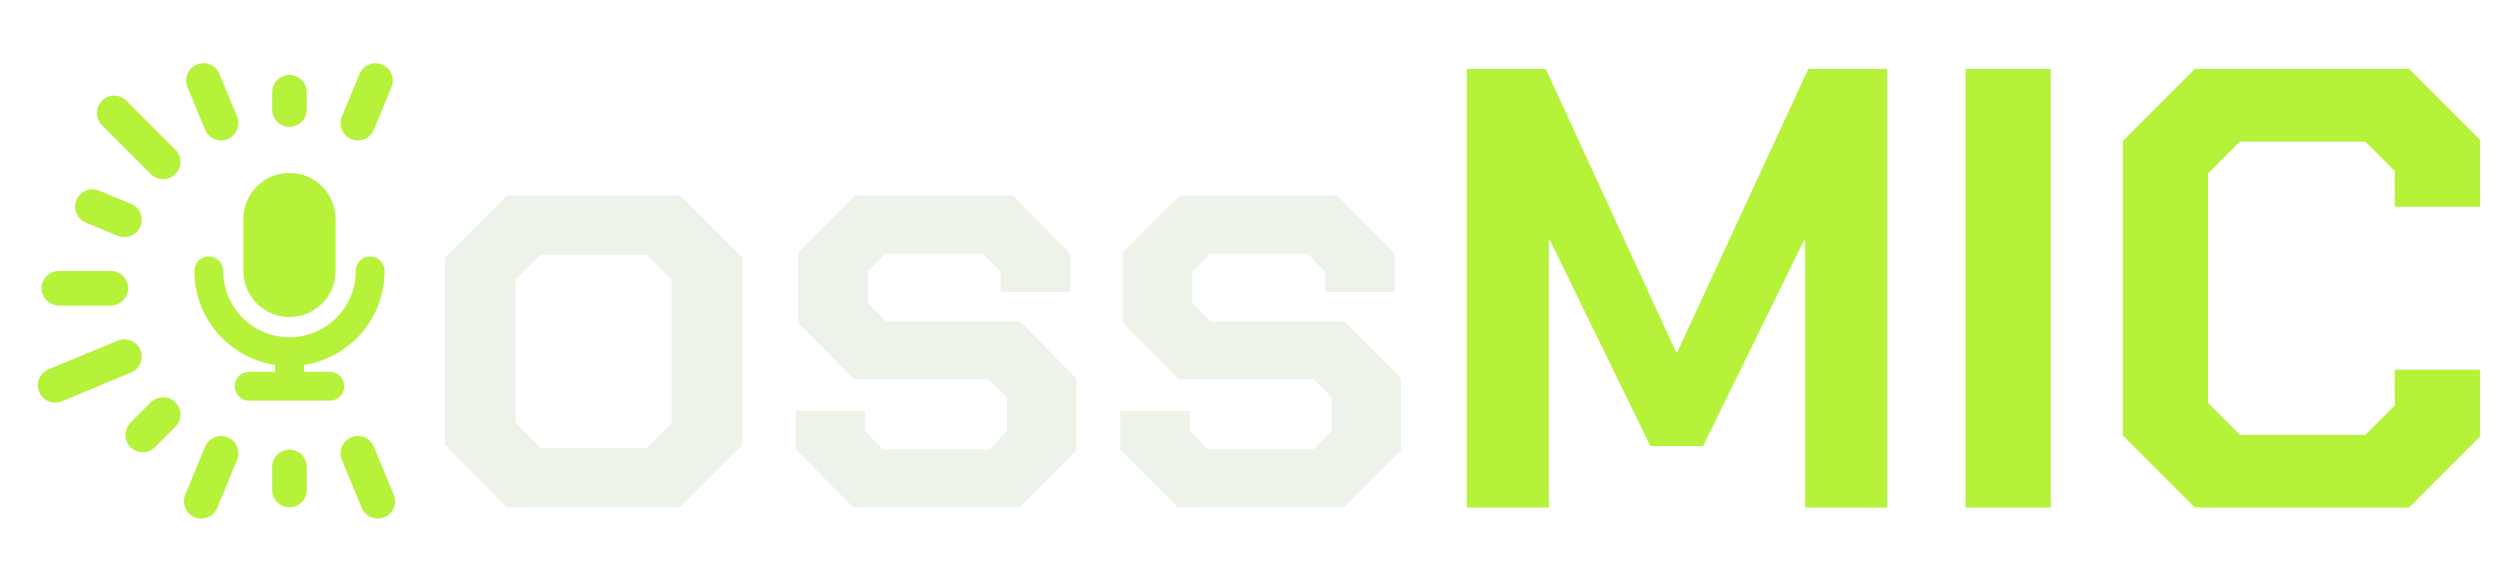
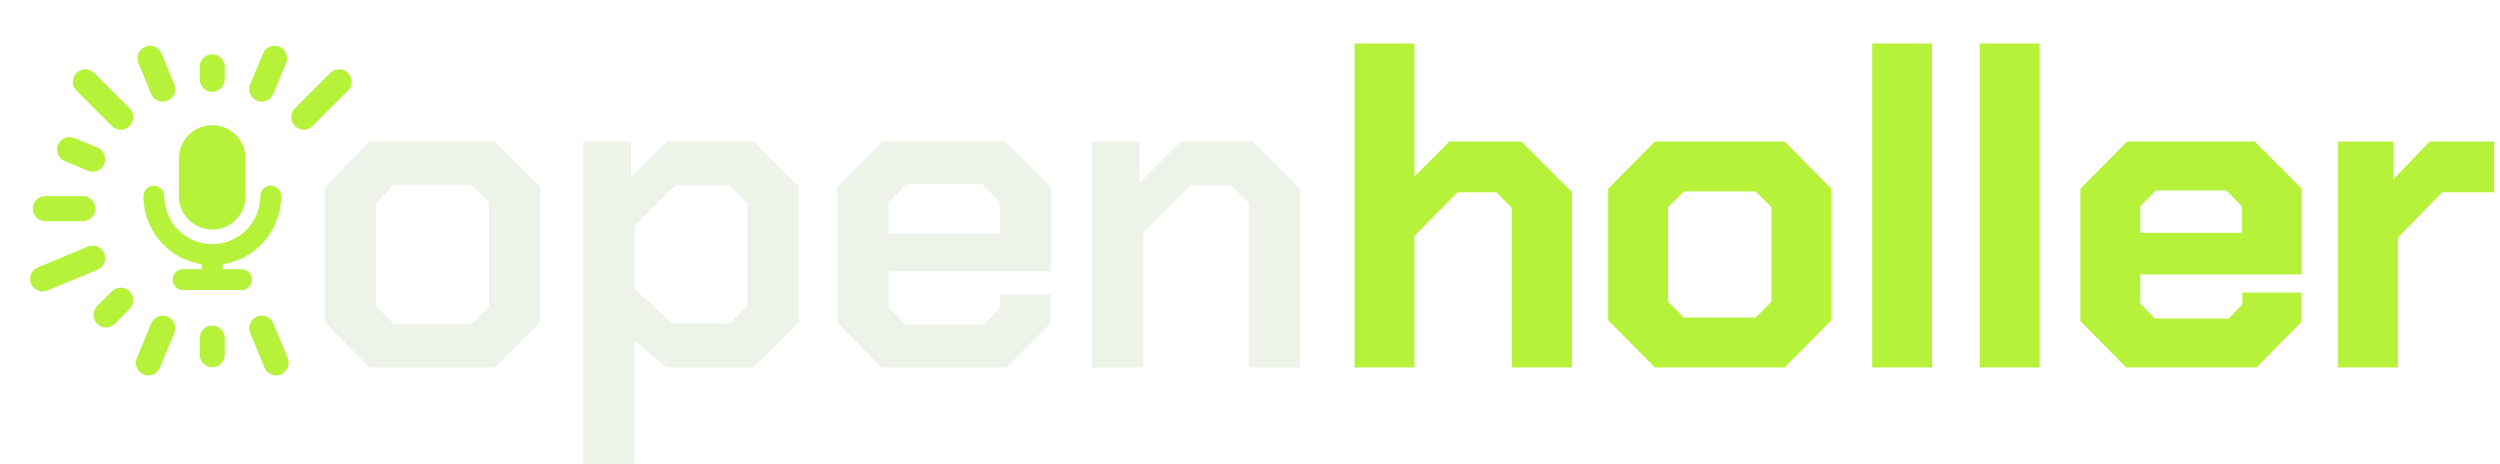
- <svg xmlns="http://www.w3.org/2000/svg" viewBox="0 0 398.60 92.00" width="399" height="92">
+ <svg xmlns="http://www.w3.org/2000/svg" viewBox="0 0 549.50 102.20" width="550" height="102">
  <g transform="translate(0.00 0.00) scale(0.46)">
    <g fill="#B6F23A">
      <rect x="94" y="26" width="12" height="18" rx="6" />
      <rect x="94" y="16" width="12" height="28" rx="6" transform="rotate(22.5 100 100)" />
+       <rect x="94" y="8" width="12" height="36" rx="6" transform="rotate(45 100 100)" />
      <rect x="94" y="14" width="12" height="30" rx="6" transform="rotate(157.5 100 100)" />
      <rect x="94" y="24" width="12" height="20" rx="6" transform="rotate(180 100 100)" />
      <rect x="94" y="14" width="12" height="30" rx="6" transform="rotate(202.5 100 100)" />
      <rect x="94" y="22" width="12" height="22" rx="6" transform="rotate(225 100 100)" />
      <rect x="94" y="6" width="12" height="38" rx="6" transform="rotate(247.5 100 100)" />
      <rect x="94" y="14" width="12" height="30" rx="6" transform="rotate(270 100 100)" />
      <rect x="94" y="20" width="12" height="24" rx="6" transform="rotate(292.5 100 100)" />
      <rect x="94" y="8" width="12" height="36" rx="6" transform="rotate(315 100 100)" />
      <rect x="94" y="16" width="12" height="28" rx="6" transform="rotate(337.5 100 100)" />
      <rect x="84" y="60" width="32" height="50" rx="16" />
    </g>
    <path d="M72 94 A28 28 0 0 0 128 94 M100 122 V134 M86 134 H114" fill="none" stroke="#B6F23A" stroke-width="10" stroke-linecap="round" />
  </g>
-   <path d="M70.8 71.0V41.2L80.7 31.2H108.3L118.3 41.2V71.0L108.3 81.0H80.7ZM103.0 71.5 107.0 67.5V44.7L103.0 40.7H86.1L82.1 44.7V67.5L86.1 71.5ZM126.8 71.7V65.6H137.9V68.8L140.7 71.7H157.7L160.5 68.8V63.4L157.6 60.5H136.1L127.2 51.5V40.3L136.3 31.2H161.4L170.6 40.5V46.6H159.5V43.4L156.7 40.5H141.1L138.3 43.4V48.4L141.2 51.3H162.6L171.6 60.4V71.9L162.5 81.0H136.0ZM178.6 71.7V65.6H189.7V68.8L192.5 71.7H209.5L212.3 68.8V63.4L209.4 60.5H187.9L179.0 51.5V40.3L188.1 31.2H213.2L222.4 40.5V46.6H211.3V43.4L208.5 40.5H192.9L190.1 43.4V48.4L193.0 51.3H214.4L223.4 60.4V71.9L214.3 81.0H187.8Z" fill="#EEF3EA" />
-   <path d="M233.9 11.0H246.5L267.3 56.2H267.5L288.4 11.0H301.0V81.0H287.9V38.4H287.7L271.6 71.2H263.2L247.2 38.4H247.0V81.0H233.9ZM313.5 11.0H327.1V81.0H313.5ZM338.6 69.5V22.5L350.1 11.0H384.3L395.6 22.3V33.0H382.0V27.3L377.3 22.6H357.3L352.2 27.7V64.3L357.3 69.4H377.3L382.0 64.7V59.0H395.6V69.7L384.3 81.0H350.1Z" fill="#B6F23A" />
+   <path d="M70.8 71.0V41.2L80.7 31.2H108.3L118.3 41.2V71.0L108.3 81.0H80.7ZM103.0 71.5 107.0 67.5V44.7L103.0 40.7H86.1L82.1 44.7V67.5L86.1 71.5ZM127.8 31.2H138.3V39.0L146.2 31.2H165.3L175.3 41.2V71.0L165.3 81.0H146.1L139.1 75.1V102.2H127.8ZM160.0 71.3 164.0 67.4V44.8L160.0 40.9H148.0L139.1 49.8V63.7L147.5 71.3ZM183.8 71.1V41.2L193.7 31.2H220.8L230.9 41.2V59.8H195.1V67.8L198.9 71.6H216.0L219.6 67.9V64.9H230.8V71.3L221.1 81.0H193.6ZM219.6 51.5V44.6L215.7 40.6H199.0L195.1 44.6V51.5ZM239.9 31.2H250.4V40.3L259.5 31.2H275.3L285.8 41.7V81.0H274.5V44.8L270.6 40.9H261.6L251.2 51.4V81.0H239.9Z" fill="#EEF3EA" />
+   <path d="M297.8 9.6H311.0V38.9L318.7 31.2H334.6L345.7 42.3V81.0H332.5V45.9L329.1 42.4H320.5L311.0 52.0V81.0H297.8ZM353.7 70.6V41.6L364 31.2H392.6L402.9 41.6V70.6L392.6 81.0H364ZM386.2 70.0 389.7 66.5V45.7L386.2 42.2H370.4L366.9 45.7V66.5L370.4 70.0ZM411.9 9.6H425.1V81.0H411.9ZM435.6 9.6H448.8V81.0H435.6ZM457.8 70.8V41.6L468.1 31.2H496.2L506.6 41.6V60.5H471.0V66.9L474.2 70.2H490.5L493.5 67.1V64.5H506.5V71.0L496.6 81.0H467.9ZM493.4 51.3V45.5L490.0 42.0H474.4L471.0 45.5V51.3ZM514.6 31.2H526.8V39.5L534.8 31.2H549.0V42.4H537.5L527.8 52.4V81.0H514.6Z" fill="#B6F23A" />
</svg>
